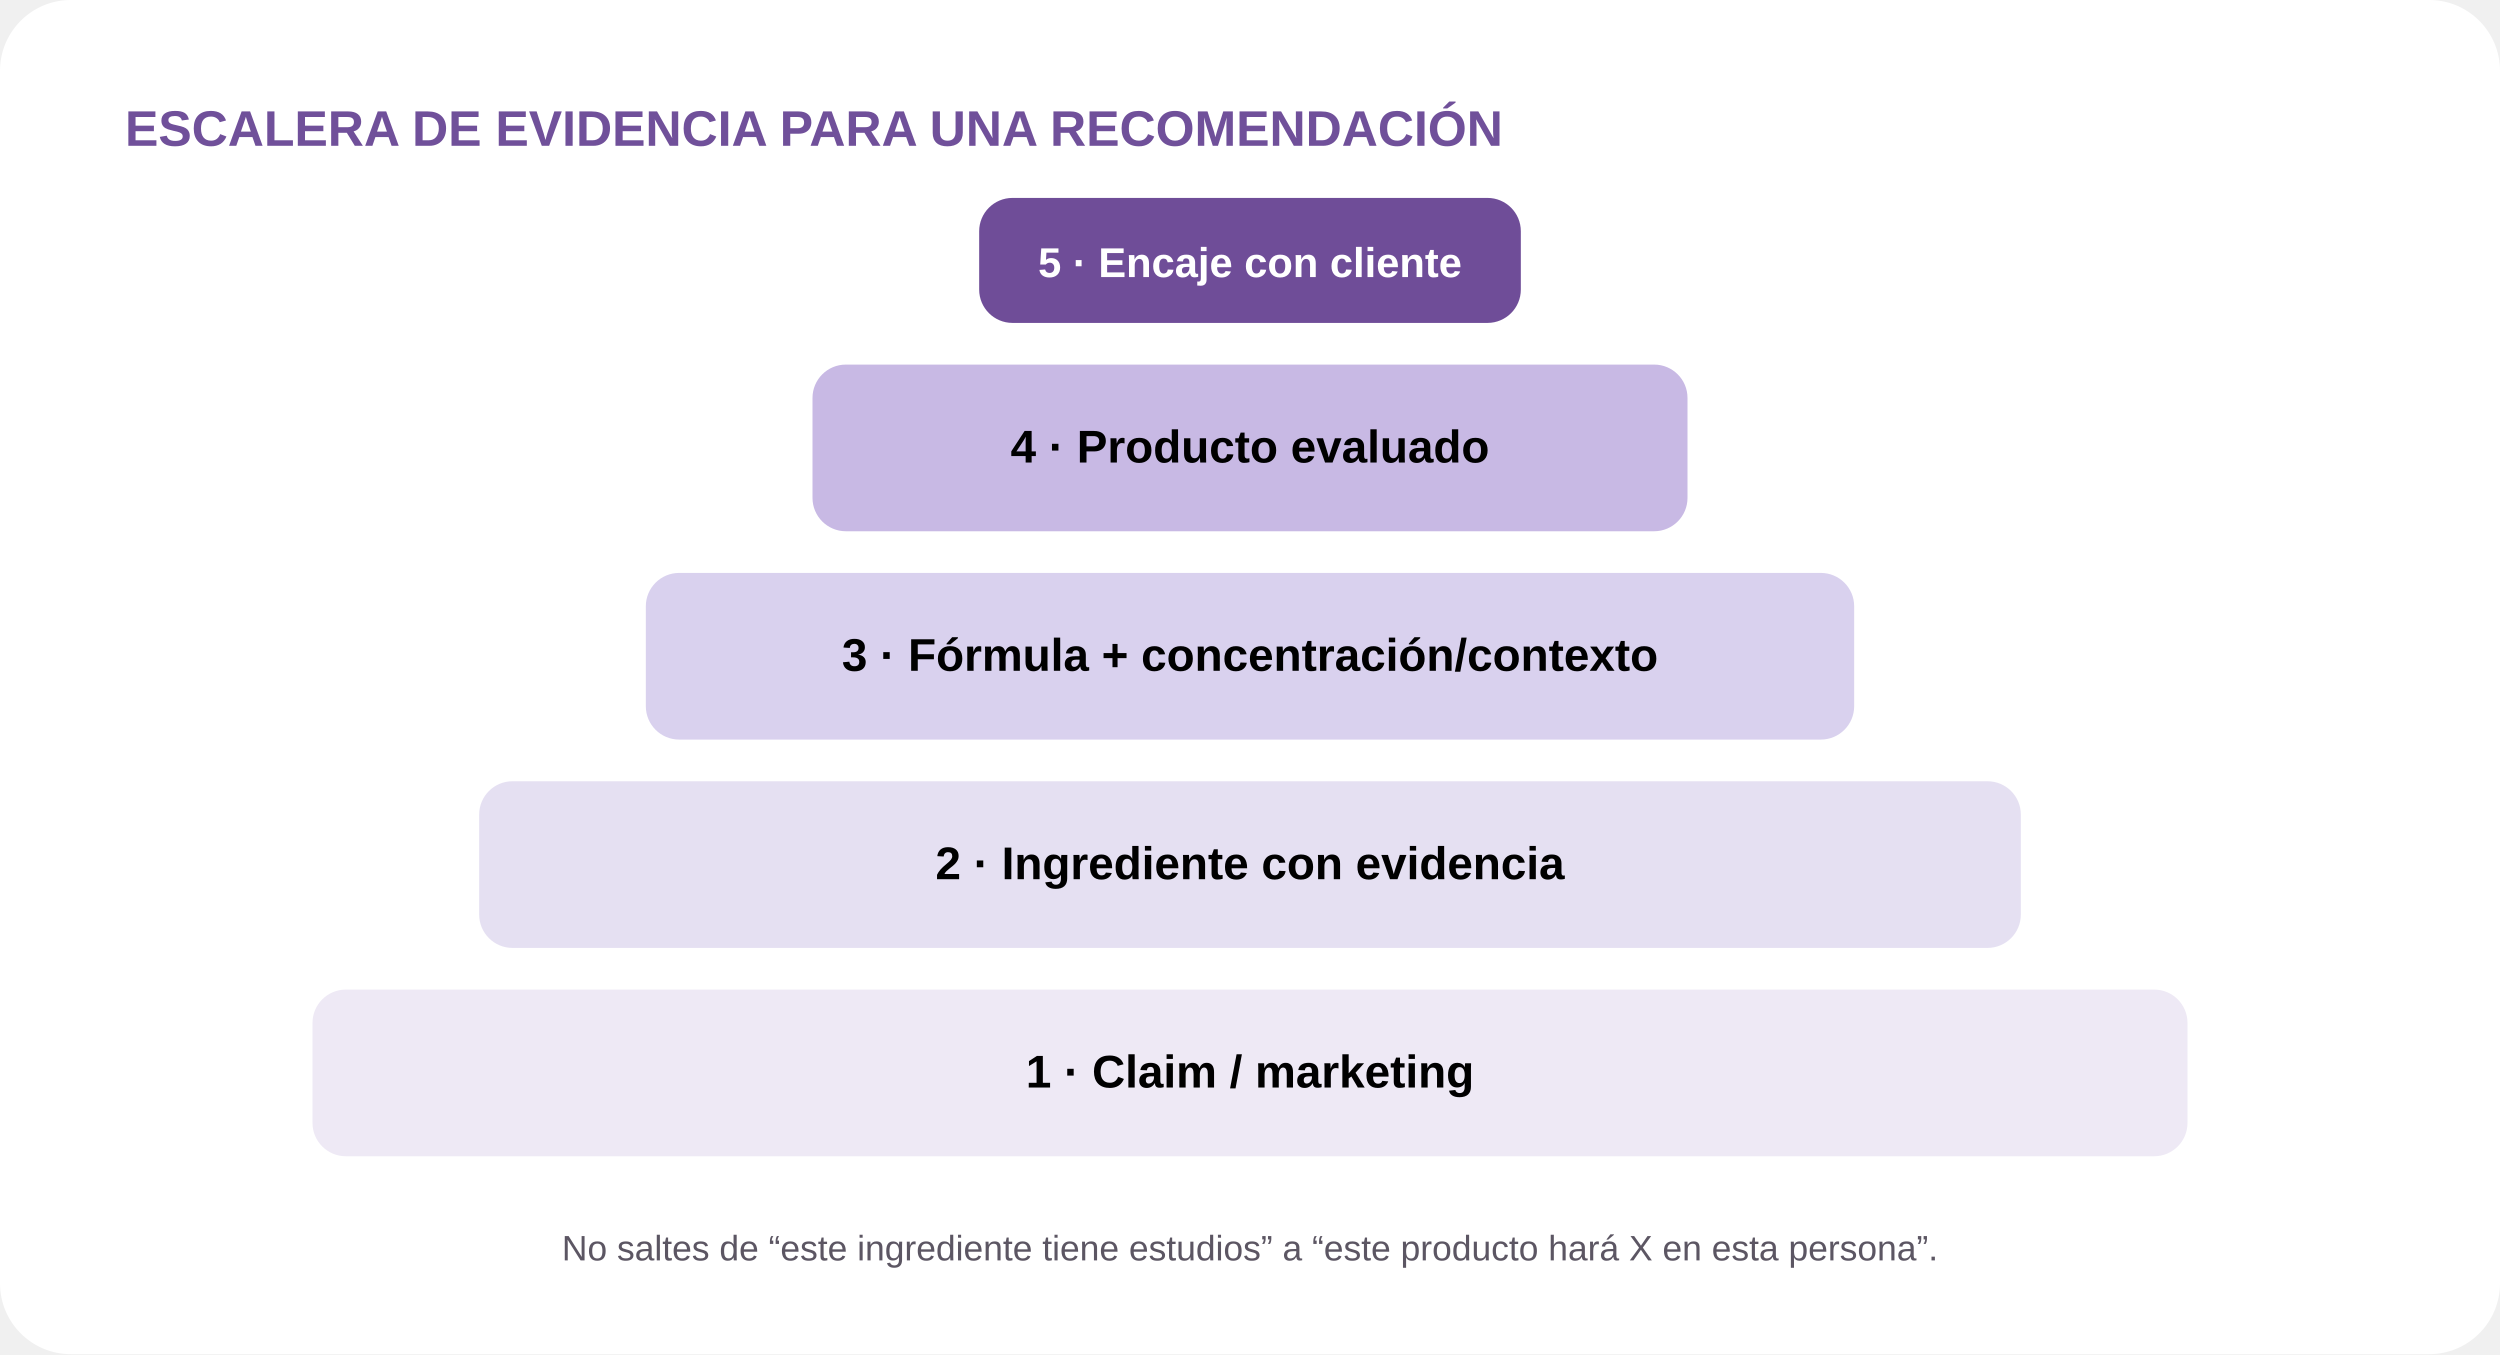
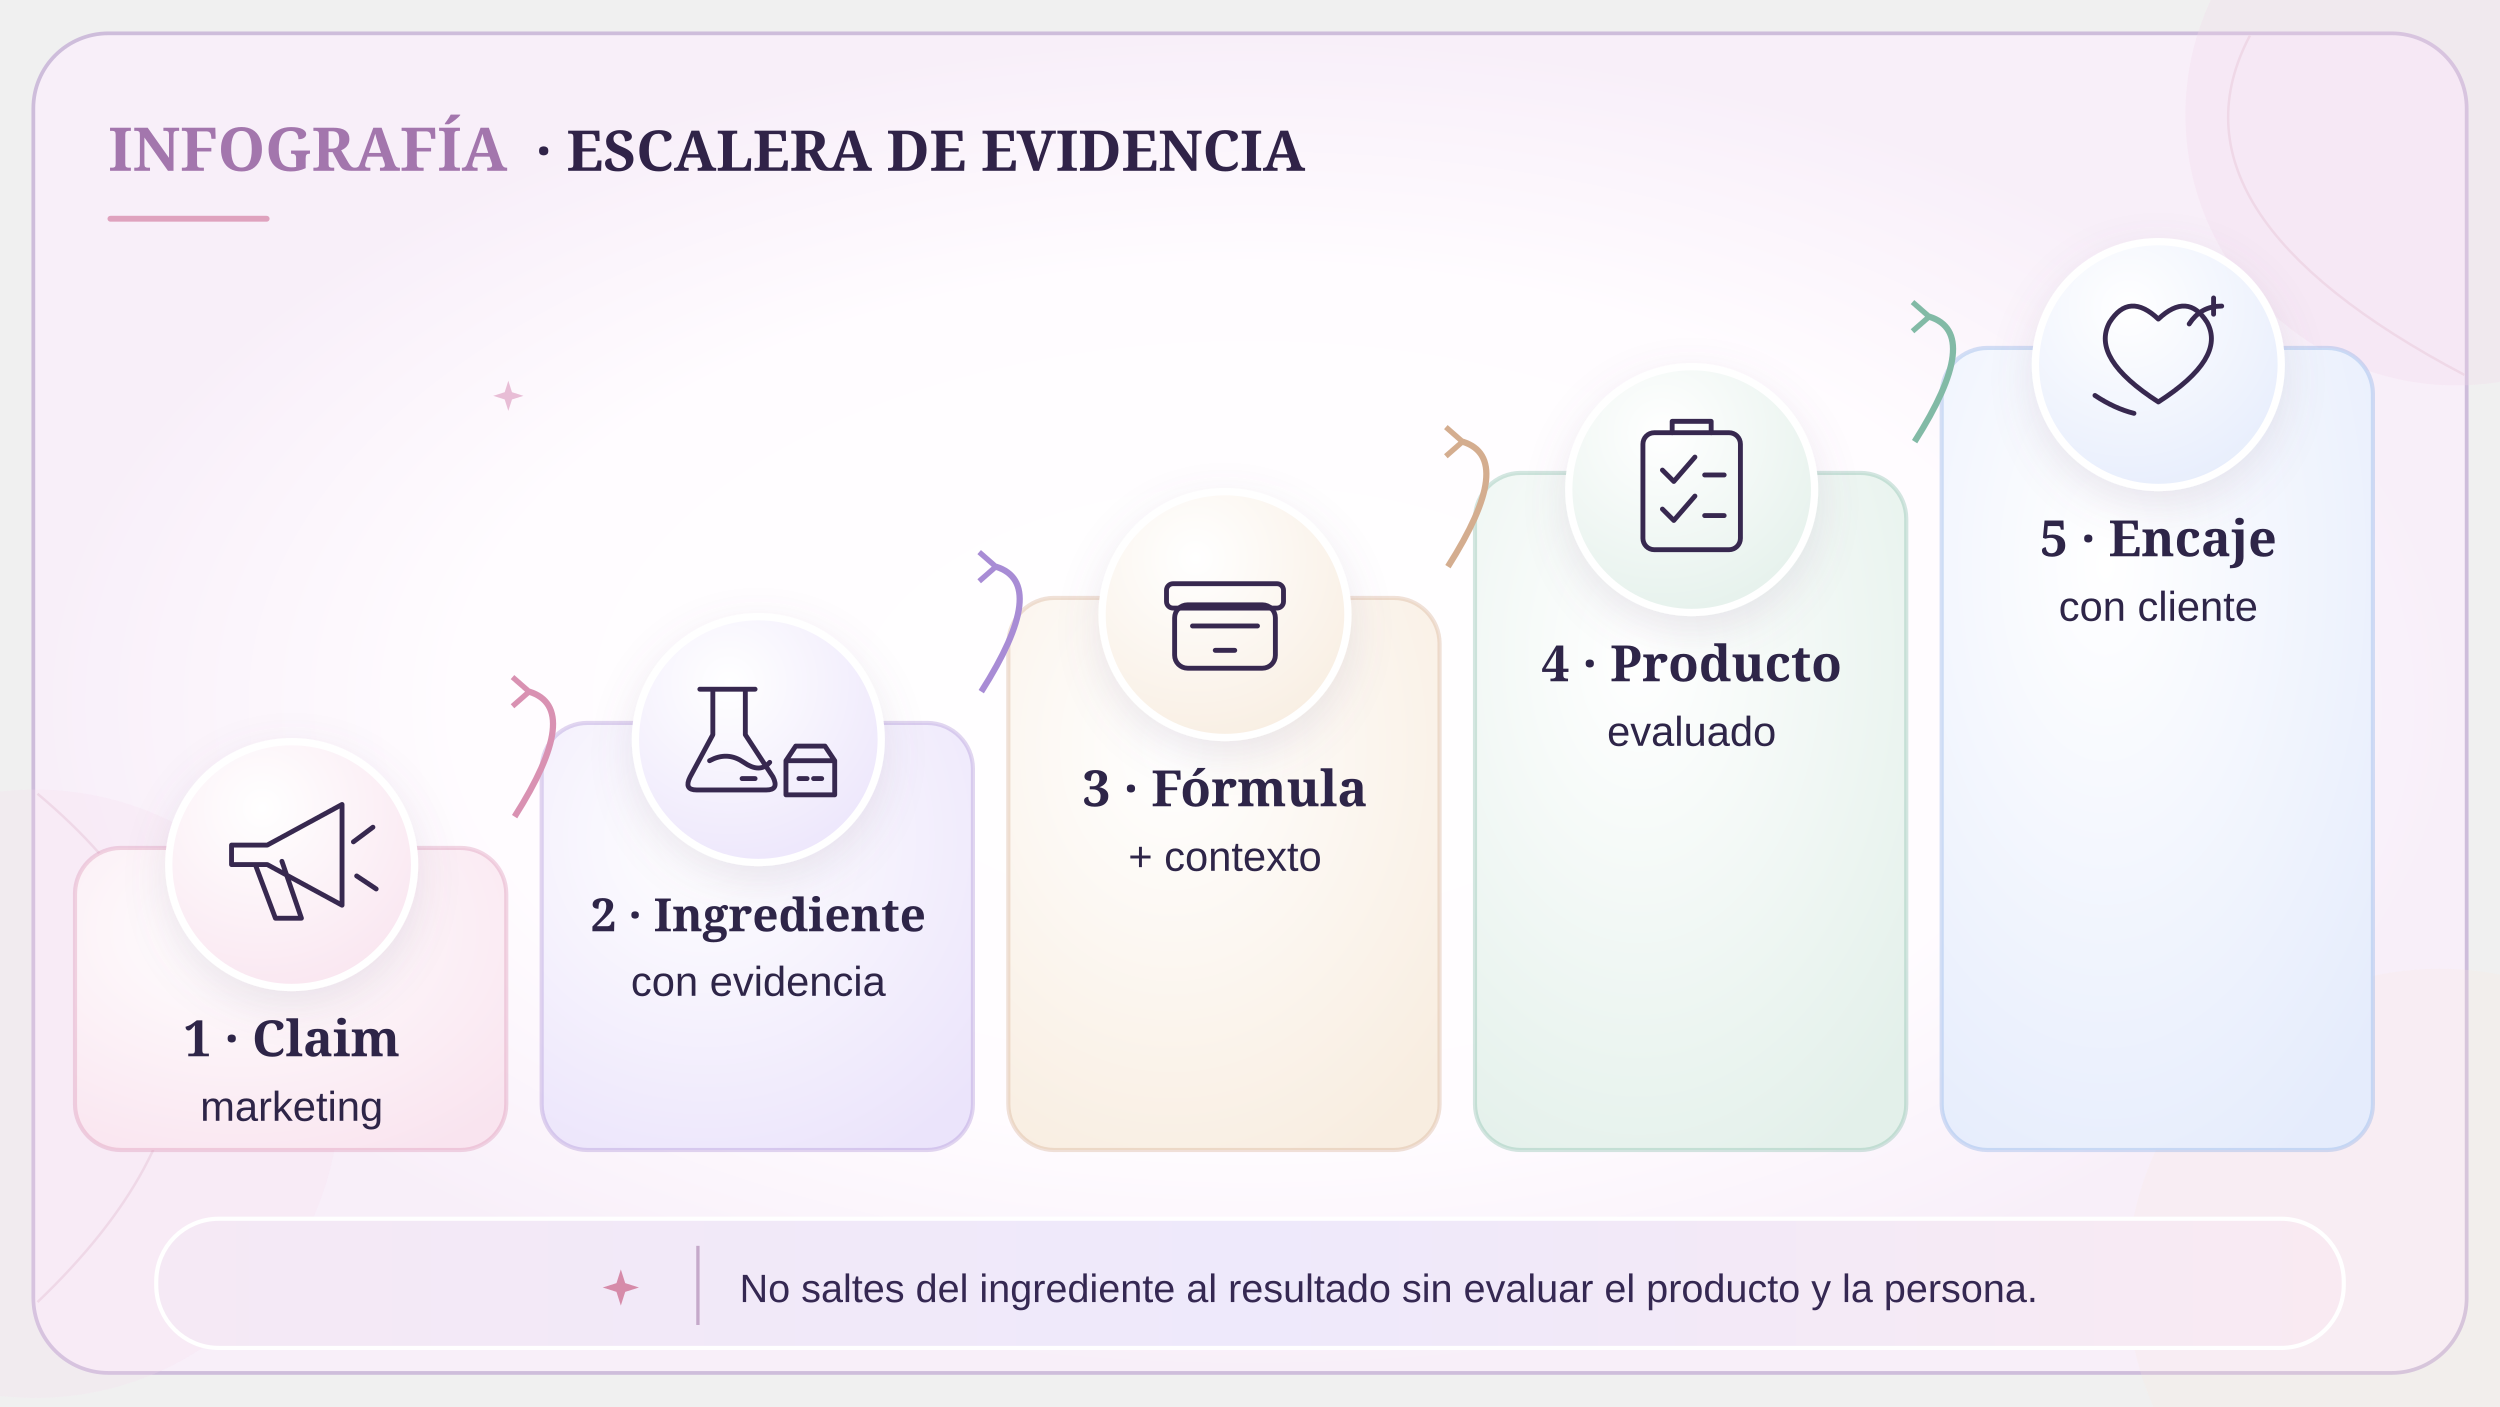
- <svg xmlns="http://www.w3.org/2000/svg" width="1200" height="650" viewBox="0 0 1200 650">
-   <rect width="1200" height="650" rx="34" fill="#fff" />
-   <text x="60" y="70" font-family="Arial" font-size="24" font-weight="700" fill="#70509a">ESCALERA DE EVIDENCIA PARA UNA RECOMENDACIÓN</text>
-   <g font-family="Arial">
-     <rect x="150" y="475" width="900" height="80" rx="16" fill="#eee9f5" />
-     <text x="600" y="522" text-anchor="middle" font-size="22" font-weight="700">1 · Claim / marketing</text>
-     <rect x="230" y="375" width="740" height="80" rx="16" fill="#e5e0f2" />
-     <text x="600" y="422" text-anchor="middle" font-size="22" font-weight="700">2 · Ingrediente con evidencia</text>
-     <rect x="310" y="275" width="580" height="80" rx="16" fill="#d9d1ee" />
-     <text x="600" y="322" text-anchor="middle" font-size="22" font-weight="700">3 · Fórmula + concentración/contexto</text>
-     <rect x="390" y="175" width="420" height="80" rx="16" fill="#c8b9e4" />
-     <text x="600" y="222" text-anchor="middle" font-size="22" font-weight="700">4 · Producto evaluado</text>
-     <rect x="470" y="95" width="260" height="60" rx="16" fill="#6f4d98" />
-     <text x="600" y="133" text-anchor="middle" font-size="20" font-weight="700" fill="#fff">5 · Encaje con cliente</text>
+ <svg xmlns="http://www.w3.org/2000/svg" width="1200" height="675" viewBox="0 0 1200 675" role="img" aria-labelledby="title desc">
+   <defs>
+     <radialGradient id="ground">
+       <stop stop-color="#ffffff" />
+       <stop offset=".65" stop-color="#fffcff" />
+       <stop offset="1" stop-color="#f8eff9" />
+     </radialGradient>
+     <radialGradient id="f0" cx="38%" cy="27%" r="85%">
+       <stop stop-color="#ffffff" />
+       <stop offset="1" stop-color="#f9e4ef" />
+     </radialGradient>
+     <radialGradient id="f1" cx="38%" cy="27%" r="85%">
+       <stop stop-color="#ffffff" />
+       <stop offset="1" stop-color="#ebe4fb" />
+     </radialGradient>
+     <radialGradient id="f2" cx="38%" cy="27%" r="85%">
+       <stop stop-color="#ffffff" />
+       <stop offset="1" stop-color="#f8ede0" />
+     </radialGradient>
+     <radialGradient id="f3" cx="38%" cy="27%" r="85%">
+       <stop stop-color="#ffffff" />
+       <stop offset="1" stop-color="#e3f0ea" />
+     </radialGradient>
+     <radialGradient id="f4" cx="38%" cy="27%" r="85%">
+       <stop stop-color="#ffffff" />
+       <stop offset="1" stop-color="#e5ecfc" />
+     </radialGradient>
+     <linearGradient id="foot" x1="0" x2="1">
+       <stop stop-color="#f5e9f5" />
+       <stop offset=".5" stop-color="#eee9fb" />
+       <stop offset="1" stop-color="#f9eaf2" />
+     </linearGradient>
+     <filter id="shadow" x="-30%" y="-40%" width="160%" height="190%">
+       <feDropShadow dx="0" dy="7" stdDeviation="10" flood-color="#80708a" flood-opacity=".16" />
+     </filter>
+   </defs>
+   <rect x="16" y="16" width="1168" height="643" rx="36" stroke="#cebddb" stroke-width="1.8" fill="url(#ground)" />
+   <circle cx="17" cy="525" r="146" fill="#f6d9ee" opacity=".22" />
+   <circle cx="1179" cy="55" r="130" fill="#f2d6e9" opacity=".28" />
+   <circle cx="1171" cy="615" r="150" fill="#f9e8dd" opacity=".20" />
+   <path d="M18 381Q154 495 18 625 M1080 17q-45 85 103 163" stroke="#efd8e7" stroke-width="1.2" fill="none" />
+   <text x="52" y="82" fill="#a376ad" font-family="Georgia,serif" font-size="29" font-weight="700" text-anchor="start">INFOGRAFÍA</text>
+   <text x="257" y="82" fill="#302348" font-family="Georgia,serif" font-size="27" font-weight="600" text-anchor="start">· ESCALERA DE EVIDENCIA</text>
+   <path d="M53 105h75" stroke="#dfa2be" stroke-width="2.8" stroke-linecap="round" />
+   <path transform="translate(244 190) scale(0.25)" d="M0-29 7-7 29 0 7 7 0 29-7 7-29 0-7-7Z" fill="#e8bdd6" />
+   <path transform="translate(1005 199) scale(0.25)" d="M0-29 7-7 29 0 7 7 0 29-7 7-29 0-7-7Z" fill="#e8bdd6" />
+   <path transform="translate(420 505) scale(0.25)" d="M0-29 7-7 29 0 7 7 0 29-7 7-29 0-7-7Z" fill="#e8bdd6" />
+   <path transform="translate(1022 543) scale(0.25)" d="M0-29 7-7 29 0 7 7 0 29-7 7-29 0-7-7Z" fill="#e8bdd6" />
+   <rect x="36" y="407" width="207" height="145" rx="22" fill="url(#f0)" stroke="#d991b2" stroke-opacity=".35" stroke-width="2" />
+   <g filter="url(#shadow)">
+     <circle cx="140" cy="415" r="59" fill="url(#f0)" stroke="white" stroke-width="3.5" />
  </g>
-   <text x="600" y="605" text-anchor="middle" font-family="Arial" font-size="17" fill="#5c5663">No saltes de “este ingrediente tiene estudios” a “este producto hará X en esta persona”.</text>
+   <g transform="translate(140 415) scale(0.78)" stroke="#37284f" stroke-width="3" stroke-linejoin="round" stroke-linecap="round" fill="none">
+     <path d="M-37-12h22l46-25v62l-46-25h-22Z M-22 1l12 32h16L-6-2 M38-14l12-9M40 7l12 8" />
+   </g>
+   <text x="140" y="507" fill="#2e2548" font-family="Georgia,serif" font-size="24" font-weight="700" text-anchor="middle">1 · Claim</text>
+   <text x="140" y="538" fill="#2e2548" font-family="Arial,sans-serif" font-size="20" font-weight="400" text-anchor="middle">marketing</text>
+   <rect x="260" y="347" width="207" height="205" rx="22" fill="url(#f1)" stroke="#a88cd5" stroke-opacity=".35" stroke-width="2" />
+   <g filter="url(#shadow)">
+     <circle cx="364" cy="355" r="59" fill="url(#f1)" stroke="white" stroke-width="3.5" />
+   </g>
+   <g transform="translate(364 355) scale(0.78)" stroke="#37284f" stroke-width="3" stroke-linejoin="round" stroke-linecap="round" fill="none">
+     <path d="M-36-31h34 M-28-31v28l-14 26q-4 8 4 8H5q8 0 4-8L-8-3v-28 M-30 13Q-19 7-9 14T7 14M-10 24h8" />
+     <path d="M17 13h30v21H17z M17 13l6-9h18l6 9 M25 24h5M34 24h5" />
+   </g>
+   <text x="364" y="447" fill="#2e2548" font-family="Georgia,serif" font-size="22" font-weight="700" text-anchor="middle">2 · Ingrediente</text>
+   <text x="364" y="478" fill="#2e2548" font-family="Arial,sans-serif" font-size="20" font-weight="400" text-anchor="middle">con evidencia</text>
+   <rect x="484" y="287" width="207" height="265" rx="22" fill="url(#f2)" stroke="#d4ad8f" stroke-opacity=".35" stroke-width="2" />
+   <g filter="url(#shadow)">
+     <circle cx="588" cy="295" r="59" fill="url(#f2)" stroke="white" stroke-width="3.5" />
+   </g>
+   <g transform="translate(588 295) scale(0.78)" stroke="#37284f" stroke-width="3" stroke-linejoin="round" stroke-linecap="round" fill="none">
+     <rect x="-31" y="-6" width="62" height="39" rx="8" />
+     <rect x="-36" y="-19" width="72" height="15" rx="4" />
+     <path d="M-20 7h40 M-6 22h12" />
+   </g>
+   <text x="588" y="387" fill="#2e2548" font-family="Georgia,serif" font-size="24" font-weight="700" text-anchor="middle">3 · Fórmula</text>
+   <text x="588" y="418" fill="#2e2548" font-family="Arial,sans-serif" font-size="20" font-weight="400" text-anchor="middle">+ contexto</text>
+   <rect x="708" y="227" width="207" height="325" rx="22" fill="url(#f3)" stroke="#82baa6" stroke-opacity=".35" stroke-width="2" />
+   <g filter="url(#shadow)">
+     <circle cx="812" cy="235" r="59" fill="url(#f3)" stroke="white" stroke-width="3.5" />
+   </g>
+   <g transform="translate(812 235) scale(0.78)" stroke="#37284f" stroke-width="3" stroke-linejoin="round" stroke-linecap="round" fill="none">
+     <rect x="-30" y="-35" width="60" height="72" rx="7" />
+     <path d="M-12-35v-7h24v7 M-18-12l7 7 13-15 M8-9h12 M-18 12l7 7 13-15 M8 16h12" />
+   </g>
+   <text x="812" y="327" fill="#2e2548" font-family="Georgia,serif" font-size="24" font-weight="700" text-anchor="middle">4 · Producto</text>
+   <text x="812" y="358" fill="#2e2548" font-family="Arial,sans-serif" font-size="20" font-weight="400" text-anchor="middle">evaluado</text>
+   <rect x="932" y="167" width="207" height="385" rx="22" fill="url(#f4)" stroke="#88ace5" stroke-opacity=".35" stroke-width="2" />
+   <g filter="url(#shadow)">
+     <circle cx="1036" cy="175" r="59" fill="url(#f4)" stroke="white" stroke-width="3.5" />
+   </g>
+   <g transform="translate(1036 175) scale(0.78)" stroke="#37284f" stroke-width="3" stroke-linejoin="round" stroke-linecap="round" fill="none">
+     <path d="M0 23q-42-27-30-49 12-19 30-2 18-17 30 2Q42-4 0 23Z" />
+     <path d="M39-36q-13 0-20 11 M34-41v10 M-39 19q12 8 24 11" />
+   </g>
+   <text x="1036" y="267" fill="#2e2548" font-family="Georgia,serif" font-size="24" font-weight="700" text-anchor="middle">5 · Encaje</text>
+   <text x="1036" y="298" fill="#2e2548" font-family="Arial,sans-serif" font-size="20" font-weight="400" text-anchor="middle">con cliente</text>
+   <path d="M247 392 Q280 340 254 332" stroke="#d991b2" stroke-width="3" fill="none" />
+   <path d="m246 325 8 7 -8 7" fill="none" stroke="#d991b2" stroke-width="2.6" />
+   <path d="M471 332 Q504 280 478 272" stroke="#a88cd5" stroke-width="3" fill="none" />
+   <path d="m470 265 8 7 -8 7" fill="none" stroke="#a88cd5" stroke-width="2.6" />
+   <path d="M695 272 Q728 220 702 212" stroke="#d4ad8f" stroke-width="3" fill="none" />
+   <path d="m694 205 8 7 -8 7" fill="none" stroke="#d4ad8f" stroke-width="2.6" />
+   <path d="M919 212 Q952 160 926 152" stroke="#82baa6" stroke-width="3" fill="none" />
+   <path d="m918 145 8 7 -8 7" fill="none" stroke="#82baa6" stroke-width="2.6" />
+   <rect x="75" y="585" width="1050" height="62" rx="30" fill="url(#foot)" stroke="#ffffff" stroke-width="2" />
+   <path transform="translate(298 618) scale(0.3)" d="M0-29 7-7 29 0 7 7 0 29-7 7-29 0-7-7Z" fill="#d68ba9" />
+   <path d="M335 598v38" stroke="#c5a9ca" stroke-width="1.6" />
+   <text x="355" y="625" fill="#352852" font-family="Arial,sans-serif" font-size="19" font-weight="400" text-anchor="start">No saltes del ingrediente al resultado sin evaluar el producto y la persona.</text>
</svg>
